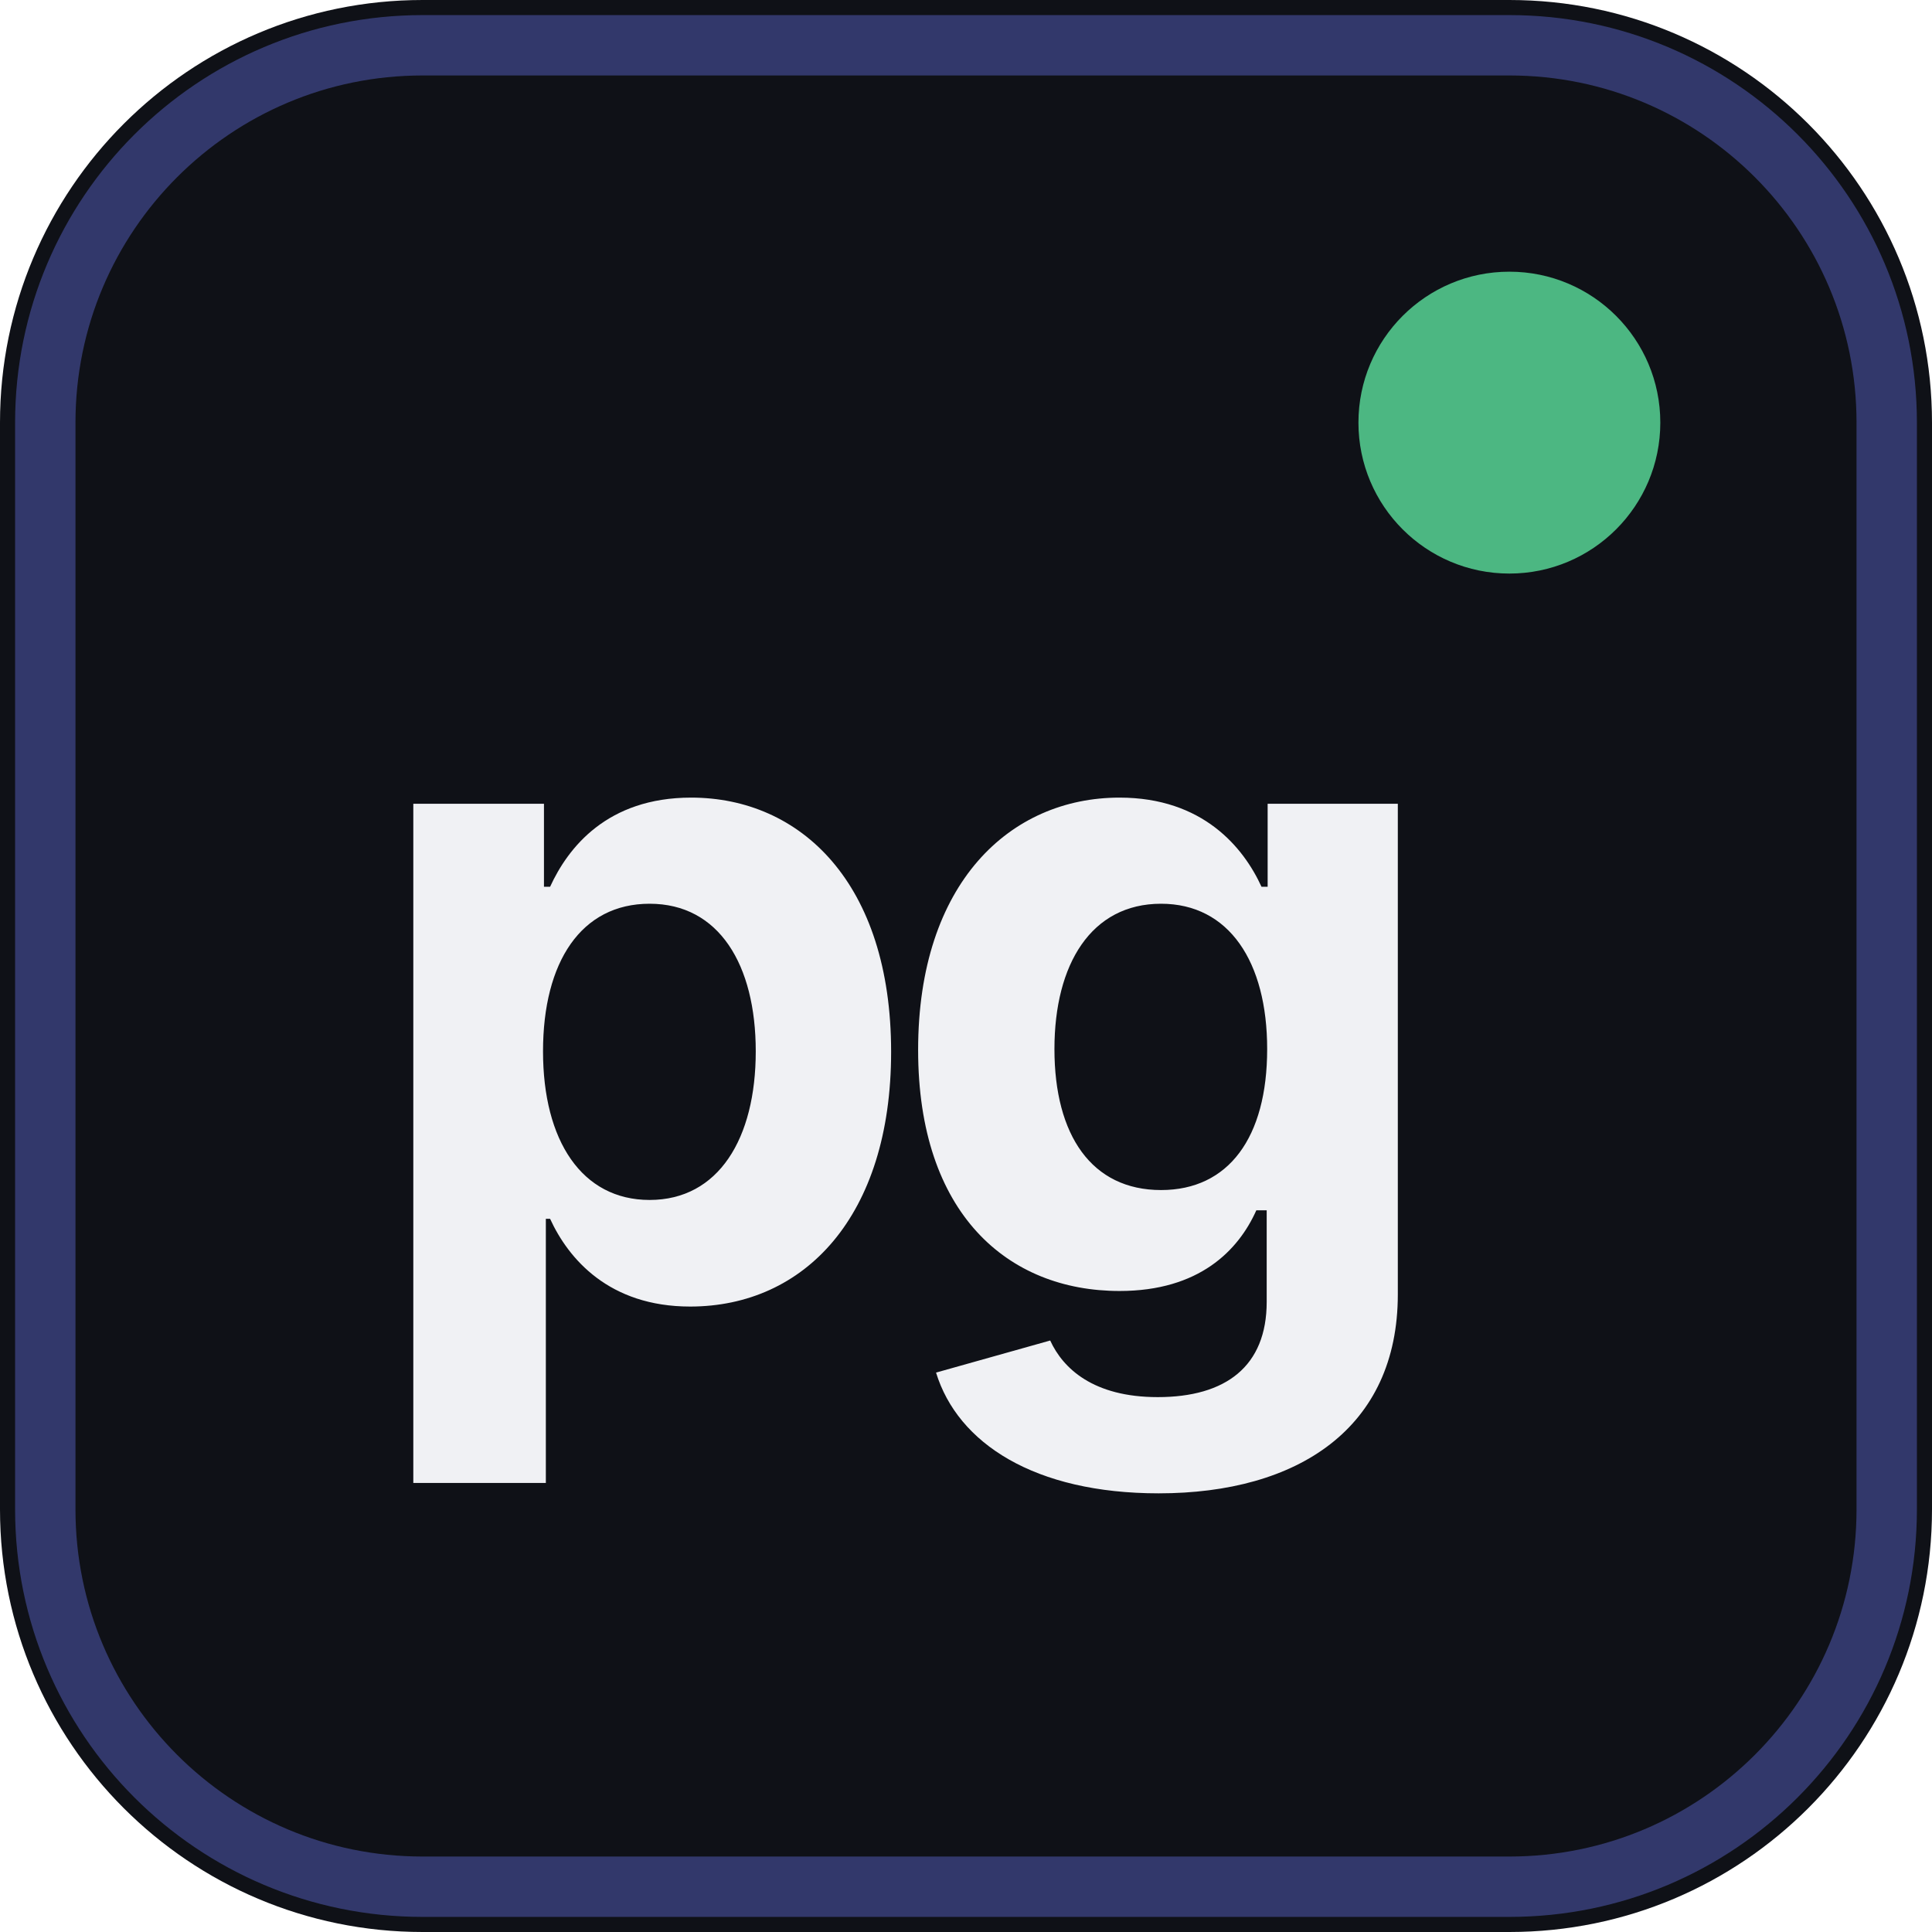
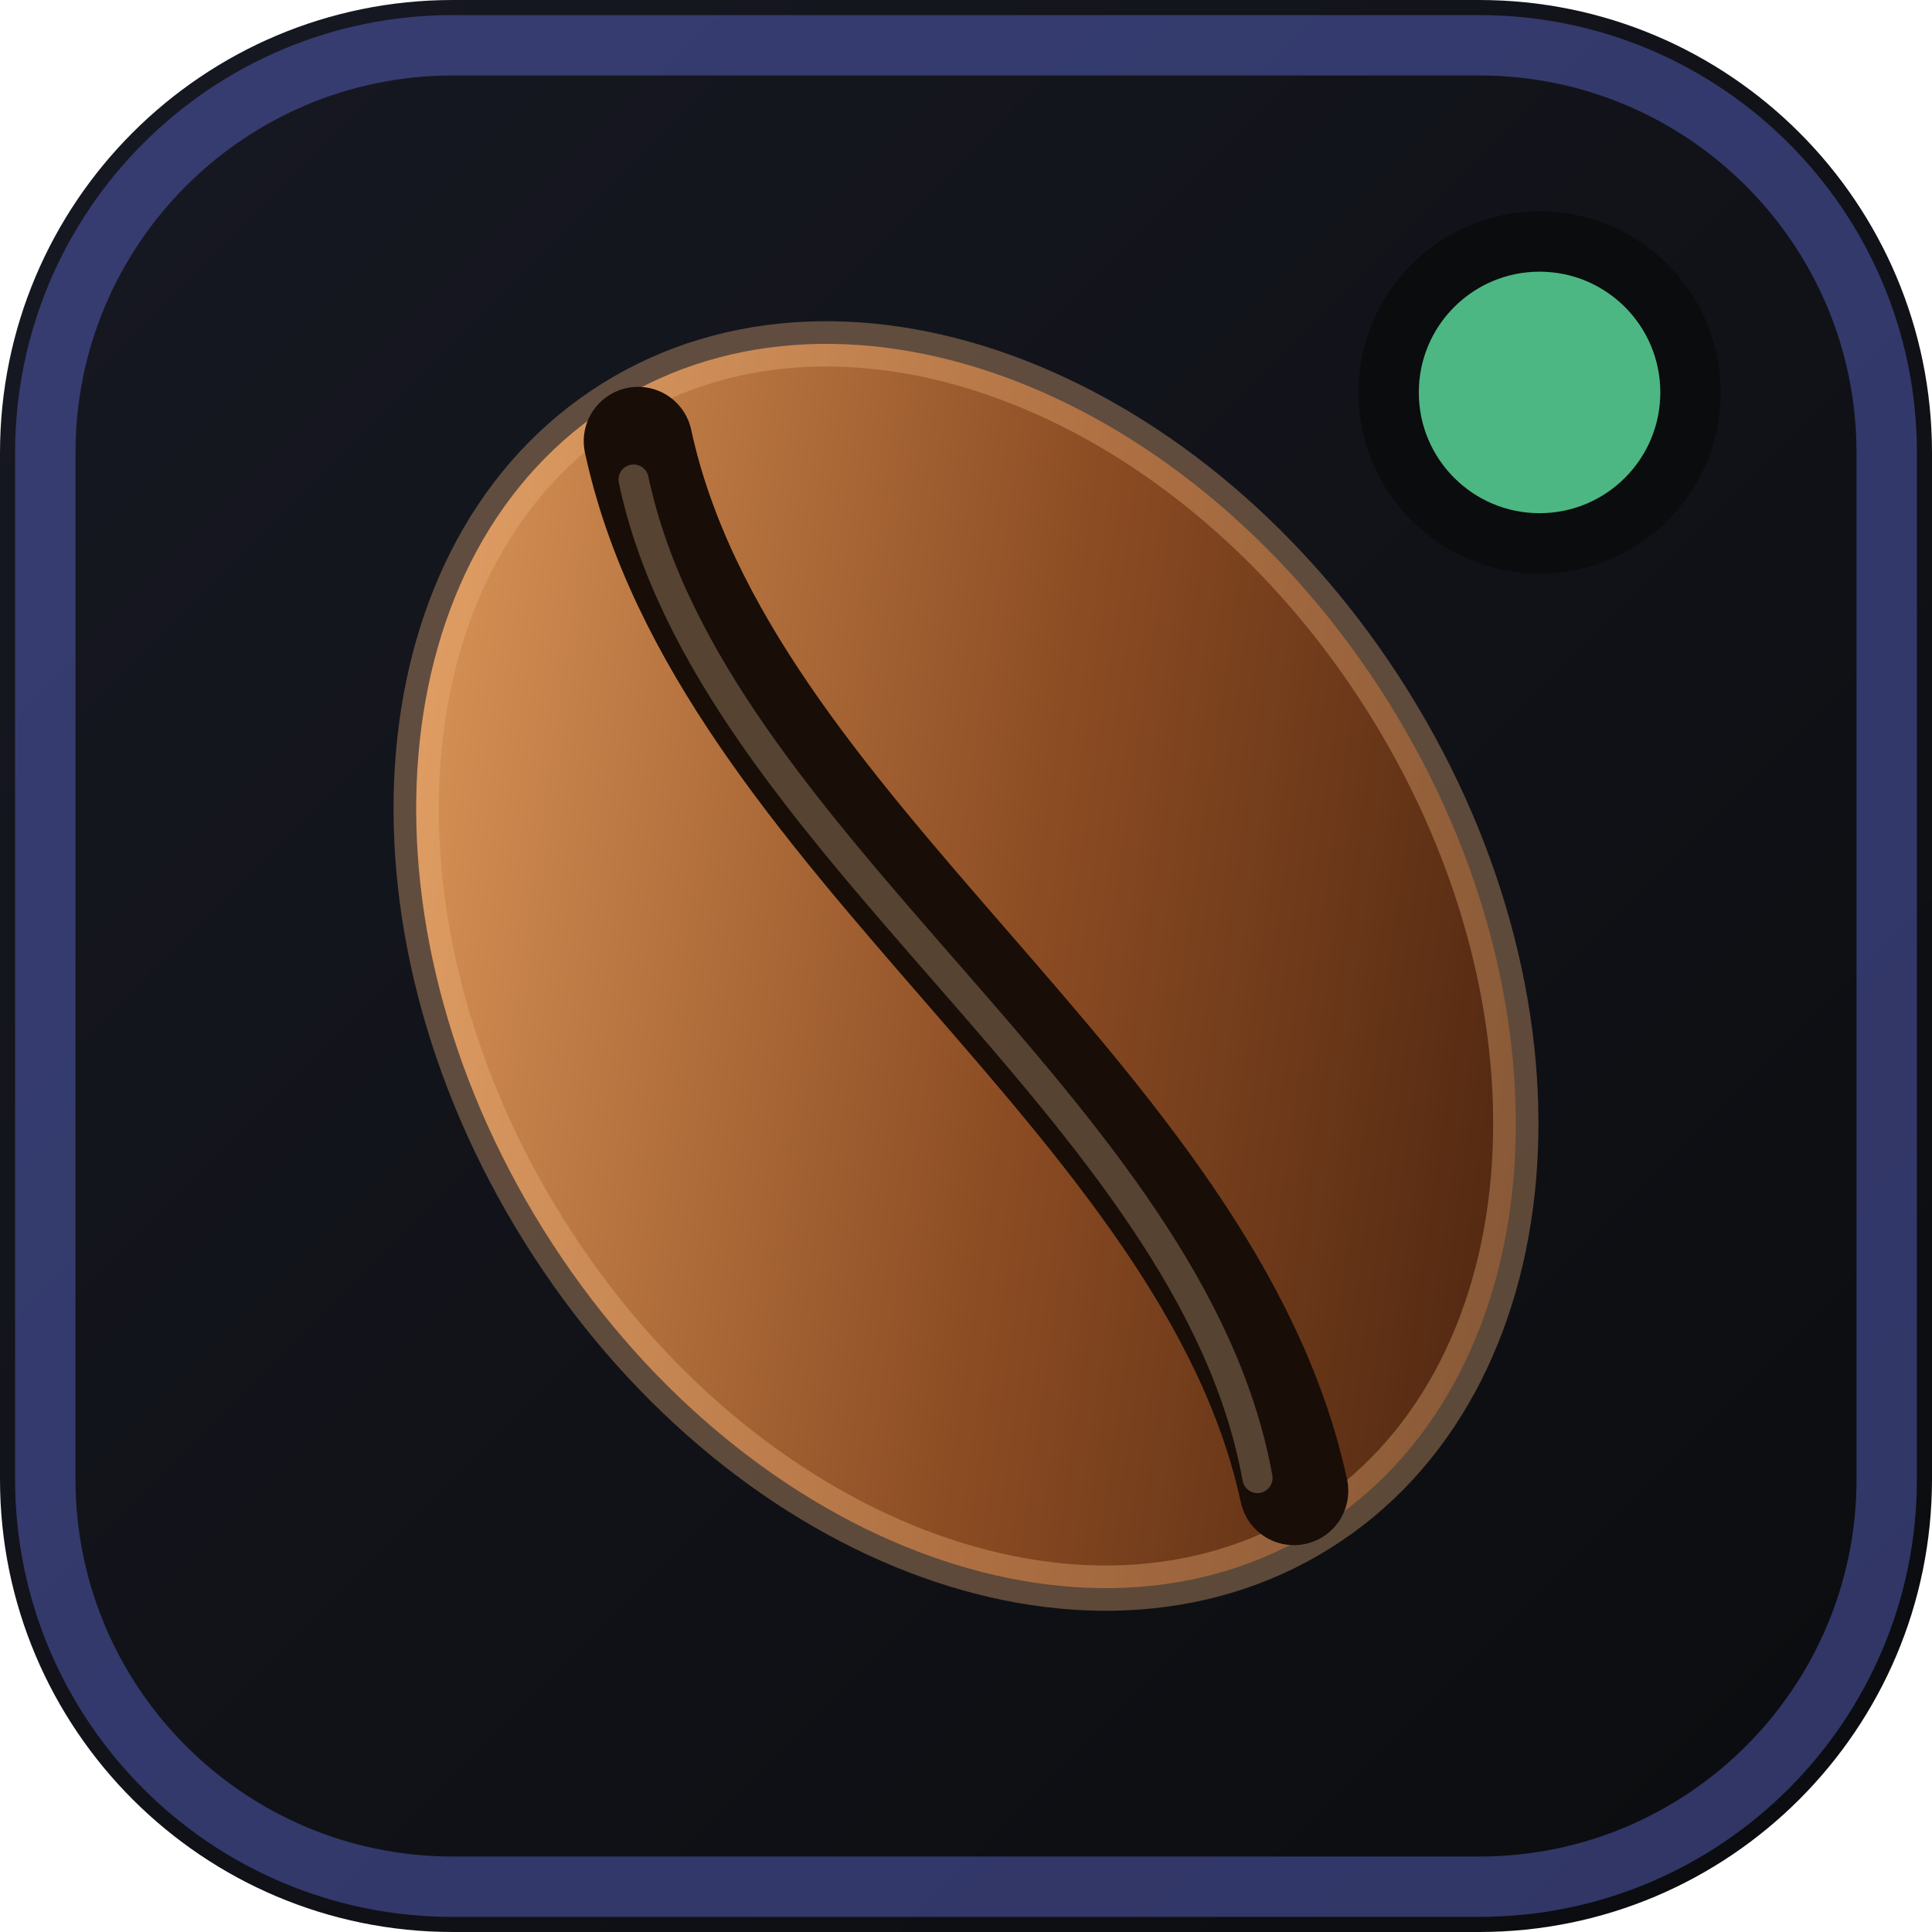
<svg xmlns="http://www.w3.org/2000/svg" viewBox="0 0 64 64">
-   <rect width="64" height="64" rx="14" fill="#0f1117" />
-   <rect x="1.5" y="1.5" width="61" height="61" rx="12.5" fill="none" stroke="#5e6ad2" stroke-opacity="0.45" stroke-width="2" />
-   <circle cx="50" cy="14" r="5" fill="#4cb782" />
-   <text x="30" y="43" text-anchor="middle" font-family="-apple-system, BlinkMacSystemFont, 'SF Pro Display', ui-sans-serif, system-ui, sans-serif" font-size="30" font-weight="700" fill="#f0f1f4" letter-spacing="-1.5">pg</text>
+   <defs>
+     <linearGradient id="bg" x1="0" y1="0" x2="1" y2="1">
+       <stop offset="0%" stop-color="#171923" />
+       <stop offset="100%" stop-color="#0b0c0e" />
+     </linearGradient>
+     <linearGradient id="bean" x1="0.15" y1="0.1" x2="0.85" y2="0.9">
+       <stop offset="0%" stop-color="#d99457" />
+       <stop offset="55%" stop-color="#8c4c23" />
+       <stop offset="100%" stop-color="#4e2610" />
+     </linearGradient>
+   </defs>
+   <rect width="64" height="64" rx="15" fill="url(#bg)" />
+   <rect x="1.5" y="1.5" width="61" height="61" rx="13.5" fill="none" stroke="#5e6ad2" stroke-opacity="0.45" stroke-width="2" />
+   <g transform="translate(32 32) rotate(-32)">
+     <ellipse cx="0" cy="0" rx="16.5" ry="22" fill="url(#bean)" stroke="#f0b67f" stroke-opacity="0.35" stroke-width="1.5" />
+     <path d="M 0 -20.5 C -4.5 -8, 4.5 8, 0 20.5" fill="none" stroke="#180d07" stroke-width="3.6" stroke-linecap="round" />
+     <path d="M -0.8 -19.5 C -5 -8, 3.8 8, -0.8 19.5" fill="none" stroke="#f7cfa3" stroke-opacity="0.28" stroke-width="1" stroke-linecap="round" />
+   </g>
+   <circle cx="51" cy="13" r="5" fill="#4cb782" stroke="#0b0c0e" stroke-width="2" />
</svg>
